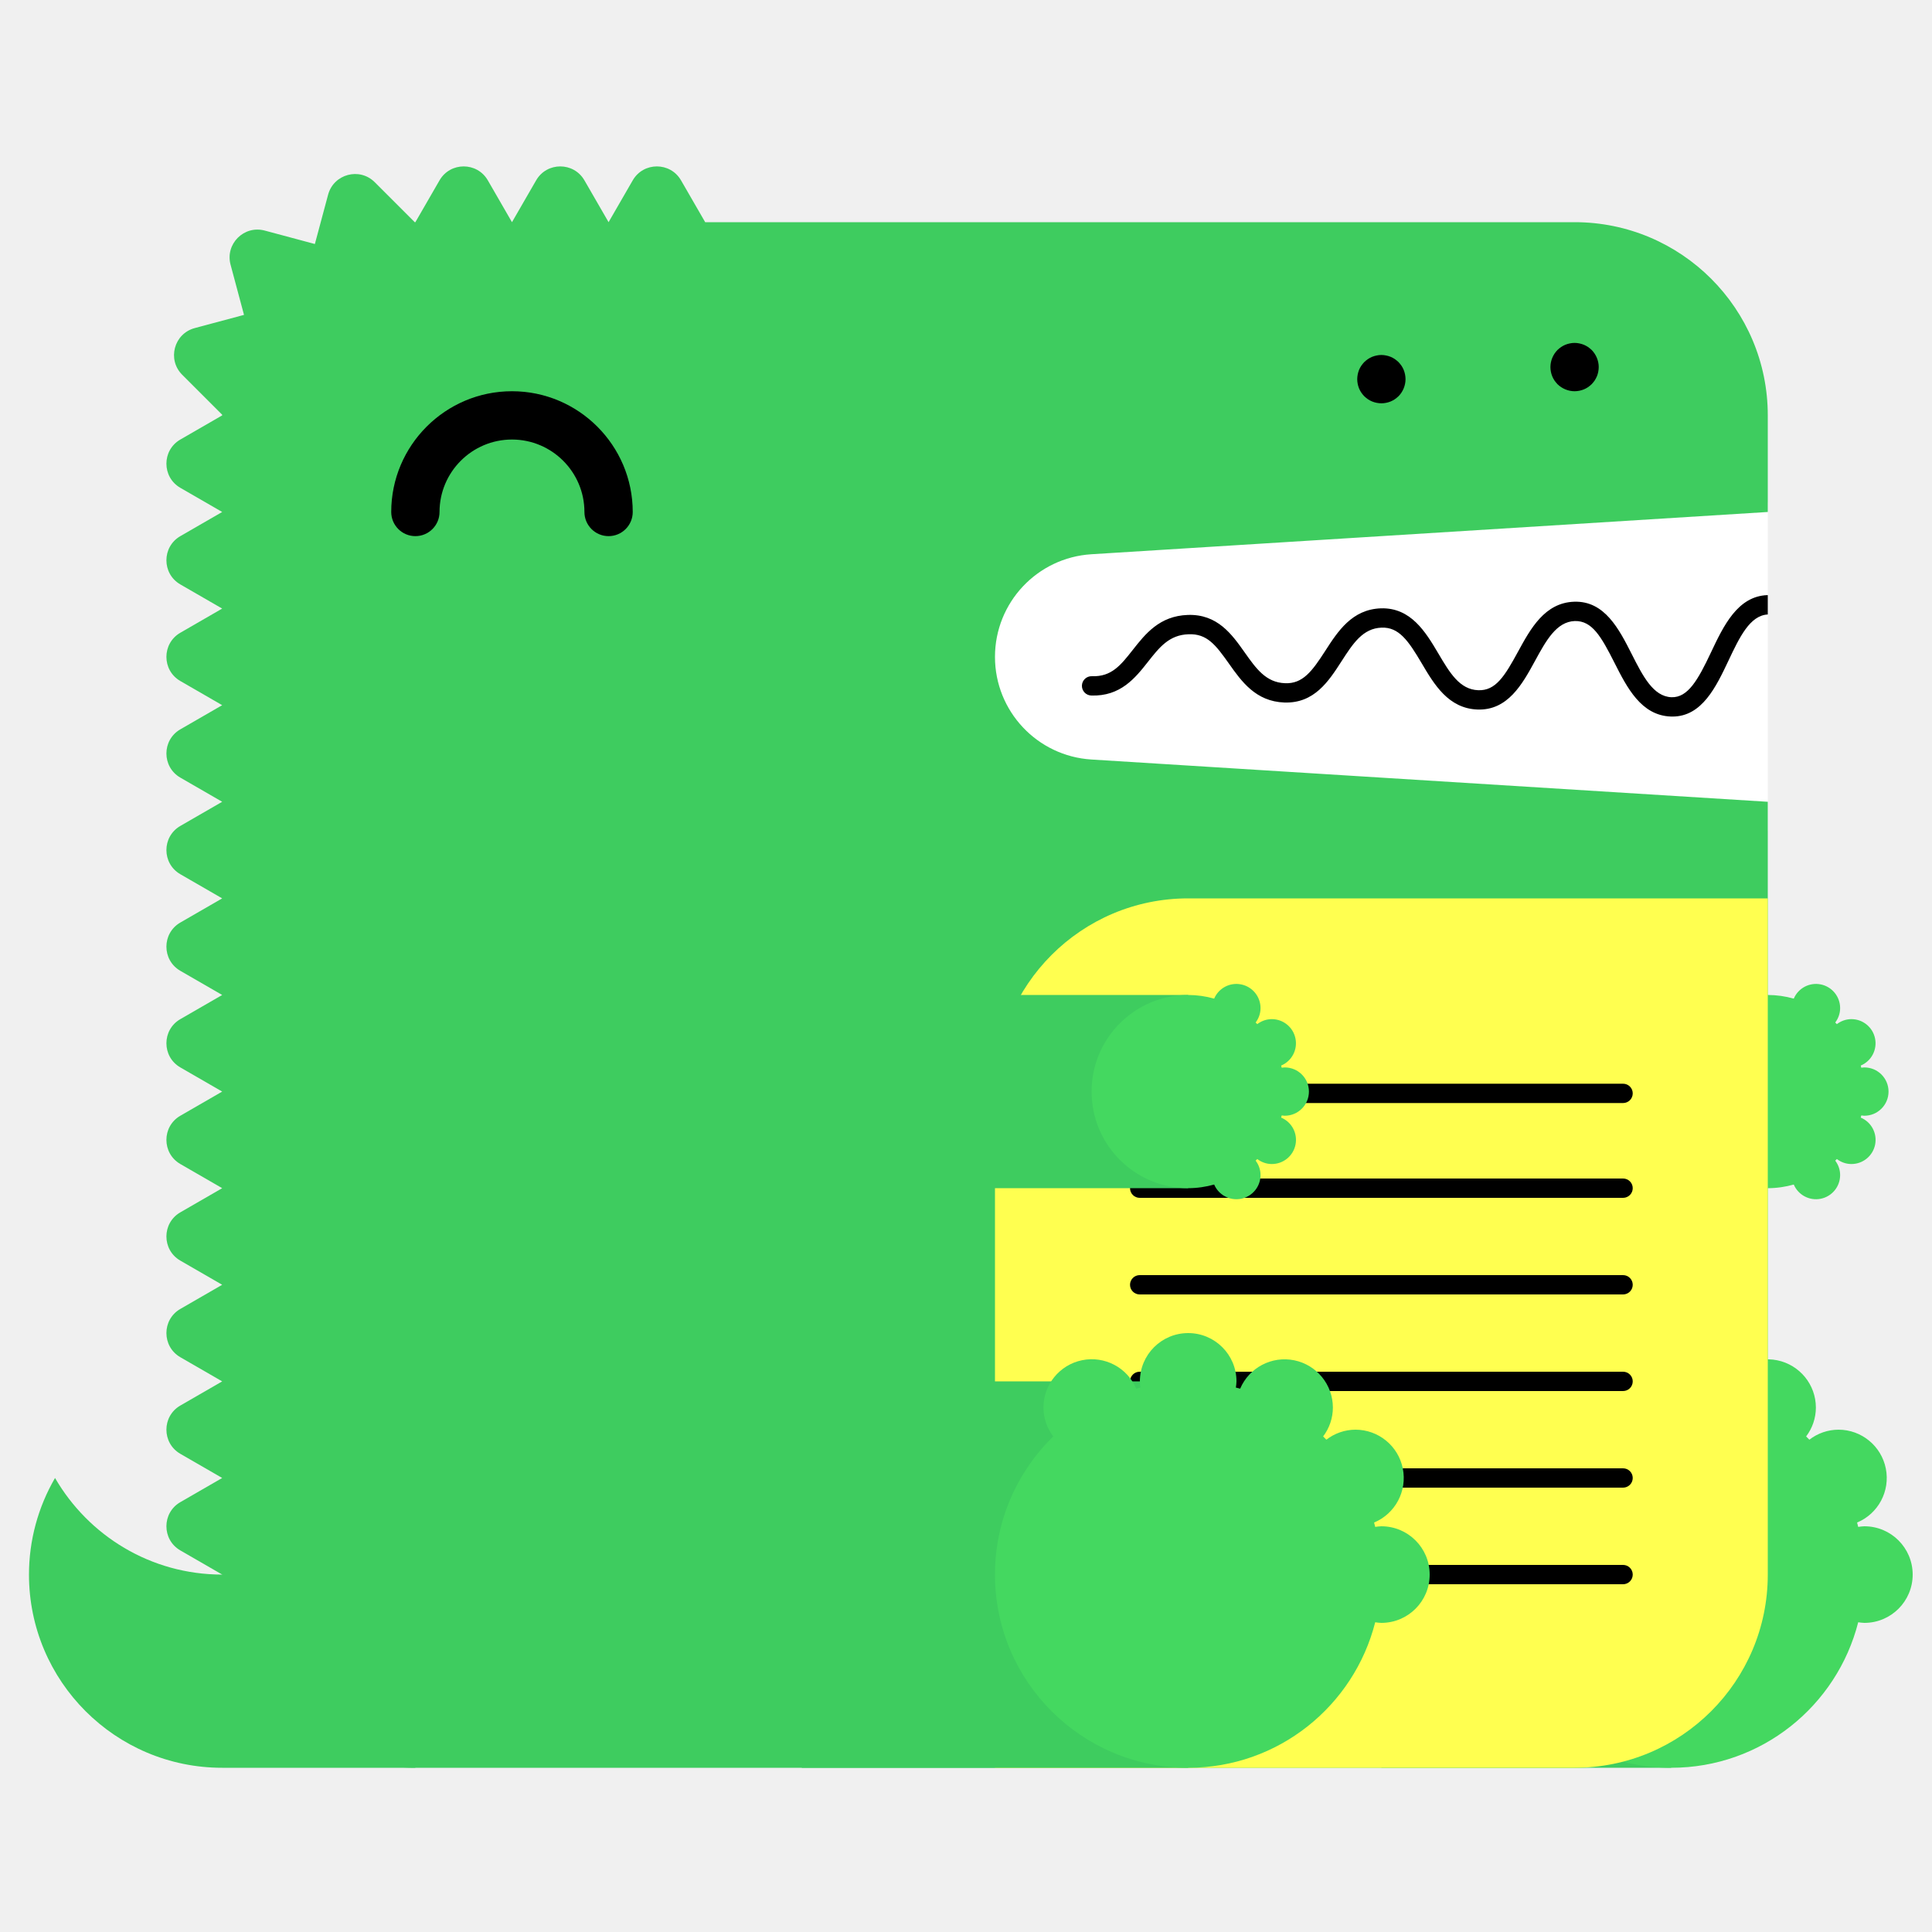
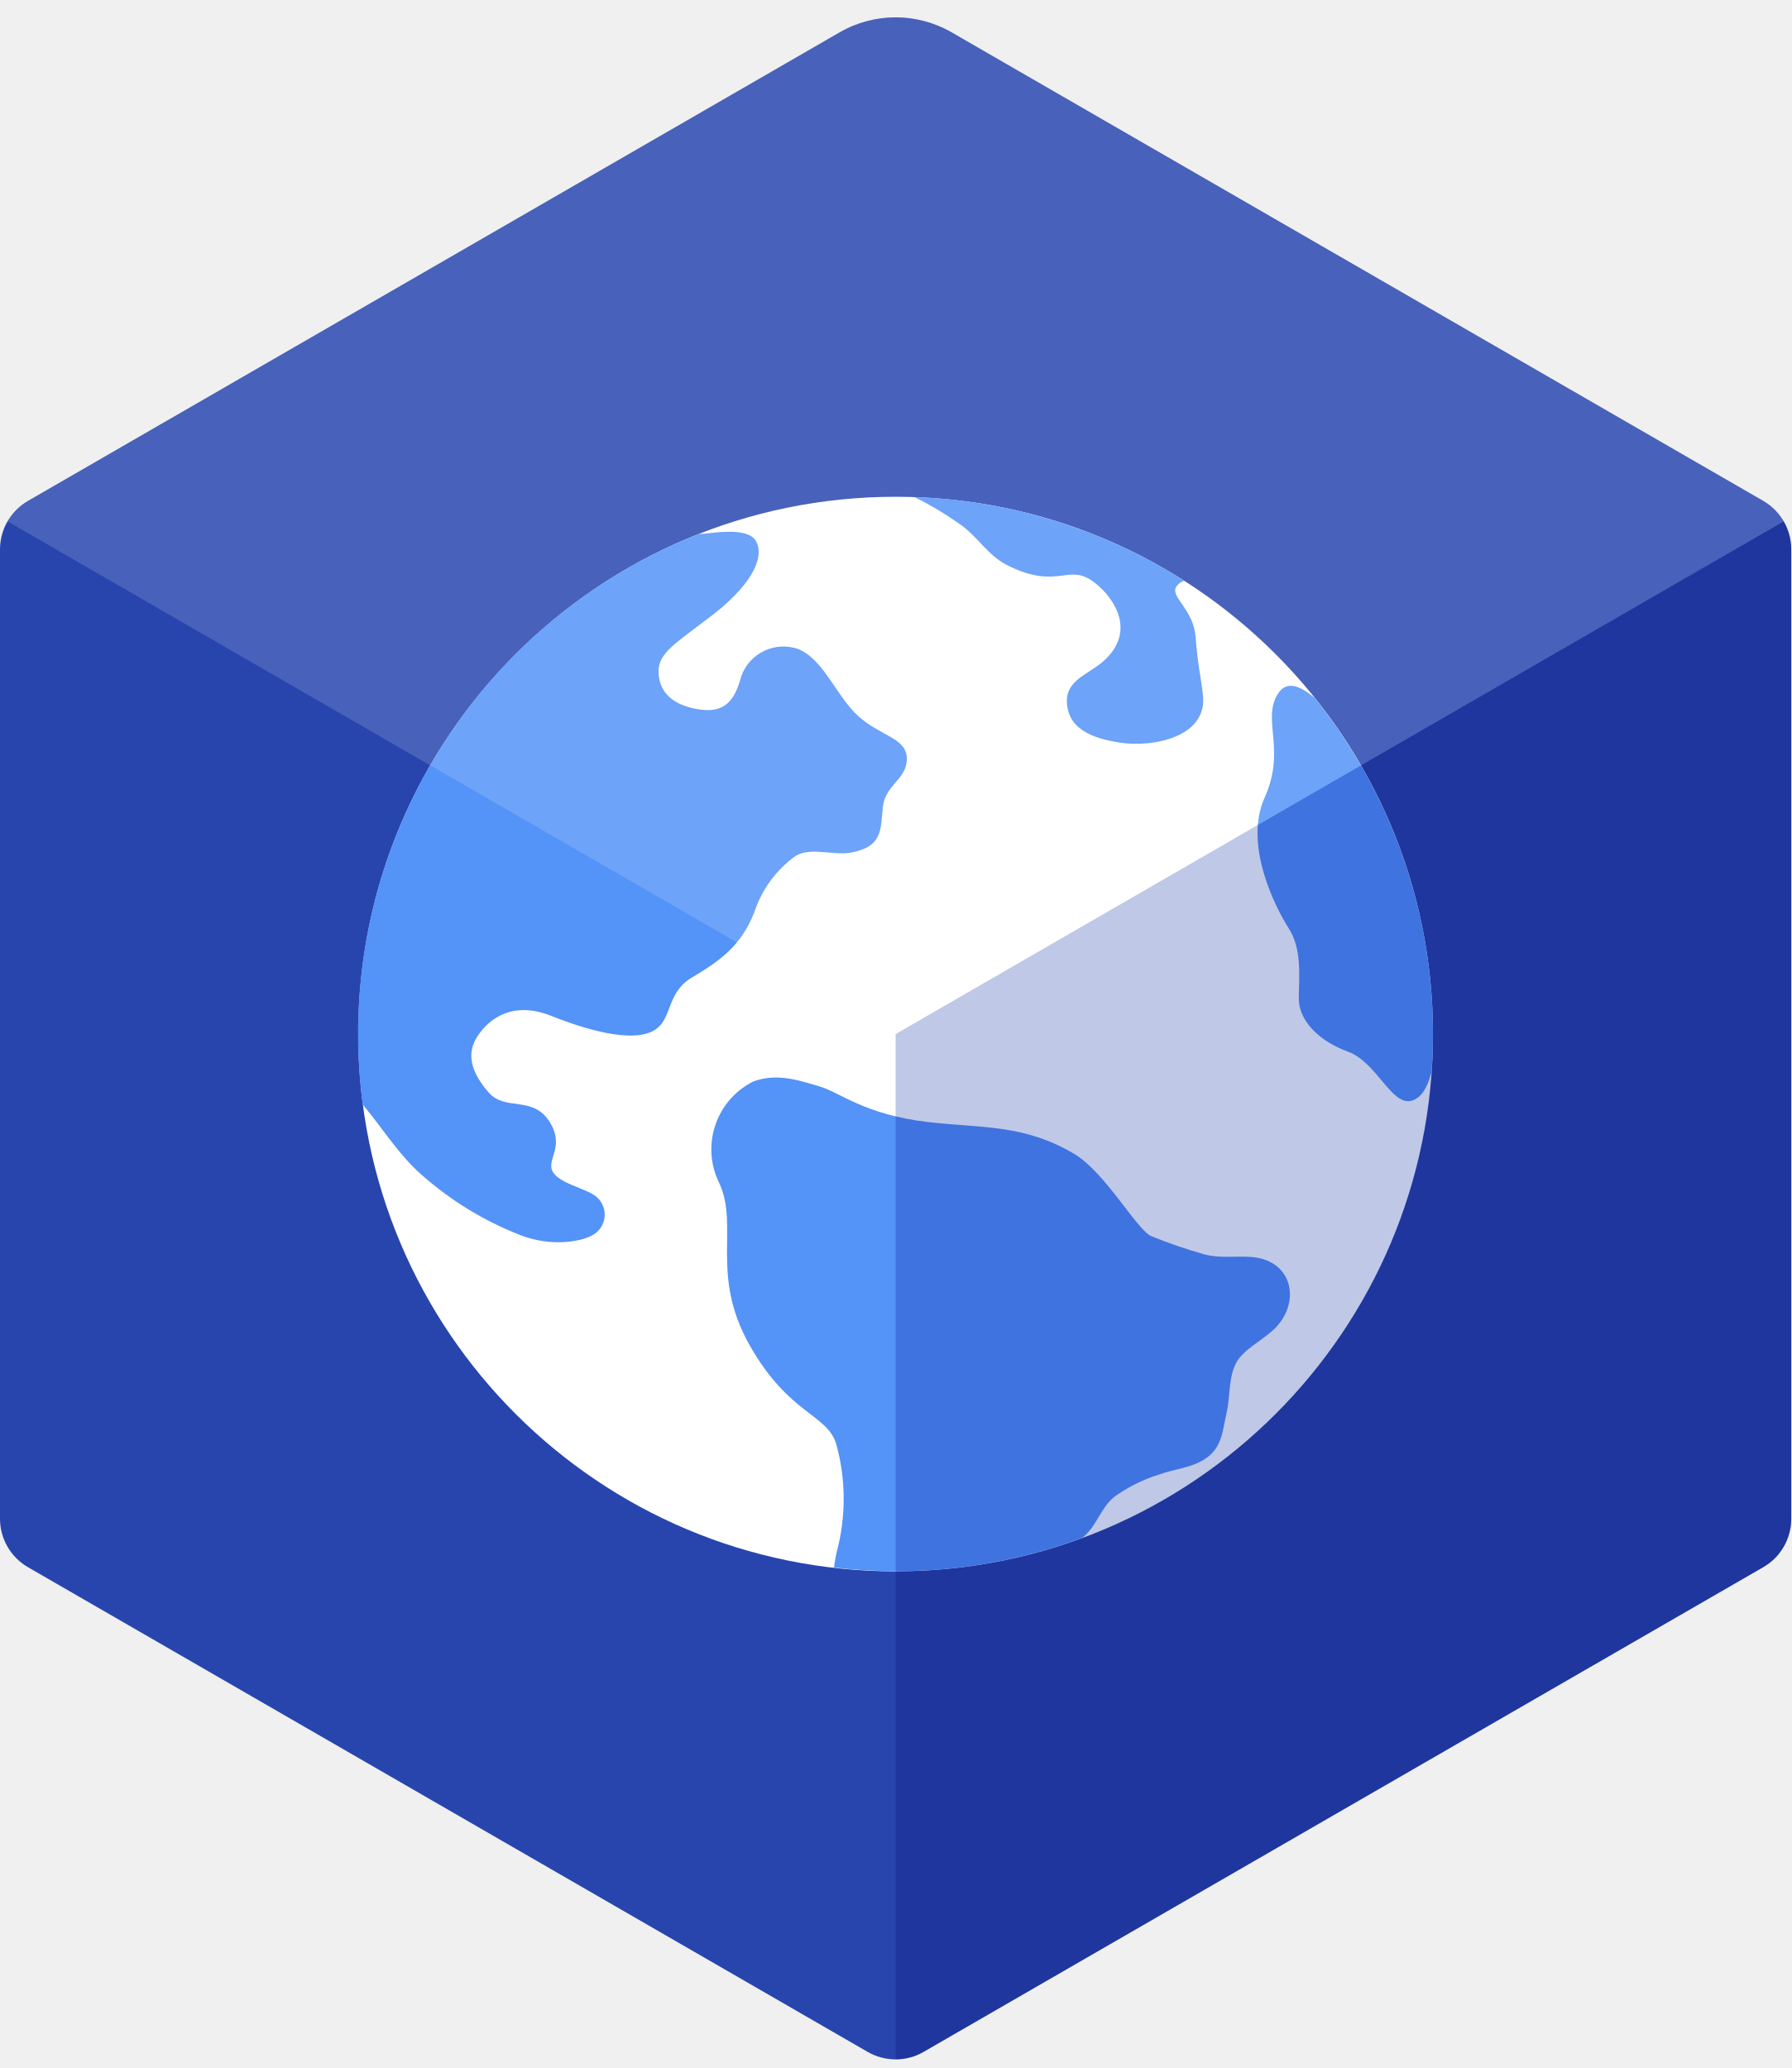
- <svg xmlns="http://www.w3.org/2000/svg" width="200" height="200" viewBox="0 0 200 200">
-   <g fill="none" fill-rule="evenodd">
-     <path fill="#FFF" d="M99 52h84v34H99z" />
-     <path d="M23 163c-7.398 0-13.843-4.027-17.303-10A19.886 19.886 0 0 0 3 163c0 11.046 8.954 20 20 20h20v-20H23z" fill="#3ECC5F" />
-     <path d="M112.98 57.376L183 53V43c0-11.046-8.954-20-20-20H73l-2.5-4.33c-1.112-1.925-3.889-1.925-5 0L63 23l-2.5-4.33c-1.111-1.925-3.889-1.925-5 0L53 23l-2.5-4.33c-1.111-1.925-3.889-1.925-5 0L43 23c-.022 0-.042.003-.065.003l-4.142-4.141c-1.57-1.571-4.252-.853-4.828 1.294l-1.369 5.104-5.192-1.392c-2.148-.575-4.111 1.389-3.535 3.536l1.39 5.193-5.102 1.367c-2.148.576-2.867 3.259-1.296 4.83l4.142 4.142c0 .021-.003.042-.003.064l-4.33 2.5c-1.925 1.111-1.925 3.889 0 5L23 53l-4.33 2.5c-1.925 1.111-1.925 3.889 0 5L23 63l-4.33 2.5c-1.925 1.111-1.925 3.889 0 5L23 73l-4.33 2.5c-1.925 1.111-1.925 3.889 0 5L23 83l-4.33 2.5c-1.925 1.111-1.925 3.889 0 5L23 93l-4.33 2.5c-1.925 1.111-1.925 3.889 0 5L23 103l-4.33 2.5c-1.925 1.111-1.925 3.889 0 5L23 113l-4.33 2.5c-1.925 1.111-1.925 3.889 0 5L23 123l-4.33 2.5c-1.925 1.111-1.925 3.889 0 5L23 133l-4.33 2.5c-1.925 1.111-1.925 3.889 0 5L23 143l-4.33 2.5c-1.925 1.111-1.925 3.889 0 5L23 153l-4.33 2.5c-1.925 1.111-1.925 3.889 0 5L23 163c0 11.046 8.954 20 20 20h120c11.046 0 20-8.954 20-20V83l-70.02-4.376A10.645 10.645 0 0 1 103 68c0-5.621 4.37-10.273 9.98-10.624" fill="#3ECC5F" />
-     <path fill="#3ECC5F" d="M143 183h30v-40h-30z" />
-     <path d="M193 158c-.219 0-.428.037-.639.064-.038-.15-.074-.301-.116-.451A5 5 0 0 0 190.32 148a4.96 4.96 0 0 0-3.016 1.036 26.531 26.531 0 0 0-.335-.336 4.955 4.955 0 0 0 1.011-2.987 5 5 0 0 0-9.599-1.959c-.148-.042-.297-.077-.445-.115.027-.211.064-.42.064-.639a5 5 0 0 0-5-5 5 5 0 0 0-5 5c0 .219.037.428.064.639-.148.038-.297.073-.445.115a4.998 4.998 0 0 0-9.599 1.959c0 1.125.384 2.151 1.011 2.987-3.717 3.632-6.031 8.693-6.031 14.3 0 11.046 8.954 20 20 20 9.339 0 17.16-6.41 19.361-15.064.211.027.42.064.639.064a5 5 0 0 0 5-5 5 5 0 0 0-5-5" fill="#44D860" />
-     <path fill="#3ECC5F" d="M153 123h30v-20h-30z" />
-     <path d="M193 115.5a2.5 2.5 0 1 0 0-5c-.109 0-.214.019-.319.032-.02-.075-.037-.15-.058-.225a2.501 2.501 0 0 0-.963-4.807c-.569 0-1.088.197-1.508.518a6.653 6.653 0 0 0-.168-.168c.314-.417.506-.931.506-1.494a2.5 2.5 0 0 0-4.8-.979A9.987 9.987 0 0 0 183 103c-5.522 0-10 4.478-10 10s4.478 10 10 10c.934 0 1.833-.138 2.69-.377a2.5 2.5 0 0 0 4.8-.979c0-.563-.192-1.077-.506-1.494.057-.055.113-.111.168-.168.42.321.939.518 1.508.518a2.5 2.5 0 0 0 .963-4.807c.021-.074.038-.15.058-.225.105.013.21.032.319.032" fill="#44D860" />
-     <path d="M63 55.5a2.5 2.5 0 0 1-2.5-2.5c0-4.136-3.364-7.5-7.5-7.5s-7.5 3.364-7.5 7.5a2.5 2.5 0 1 1-5 0c0-6.893 5.607-12.5 12.5-12.5S65.5 46.107 65.5 53a2.5 2.5 0 0 1-2.5 2.5" fill="#000" />
-     <path d="M103 183h60c11.046 0 20-8.954 20-20V93h-60c-11.046 0-20 8.954-20 20v70z" fill="#FFFF50" />
-     <path d="M168.02 124h-50.04a1 1 0 1 1 0-2h50.04a1 1 0 1 1 0 2m0 20h-50.04a1 1 0 1 1 0-2h50.04a1 1 0 1 1 0 2m0 20h-50.04a1 1 0 1 1 0-2h50.04a1 1 0 1 1 0 2m0-49.814h-50.04a1 1 0 1 1 0-2h50.04a1 1 0 1 1 0 2m0 19.814h-50.04a1 1 0 1 1 0-2h50.04a1 1 0 1 1 0 2m0 20h-50.04a1 1 0 1 1 0-2h50.04a1 1 0 1 1 0 2M183 61.611c-.012 0-.022-.006-.034-.005-3.09.105-4.552 3.196-5.842 5.923-1.346 2.85-2.387 4.703-4.093 4.647-1.889-.068-2.969-2.202-4.113-4.46-1.314-2.594-2.814-5.536-5.963-5.426-3.046.104-4.513 2.794-5.807 5.167-1.377 2.528-2.314 4.065-4.121 3.994-1.927-.07-2.951-1.805-4.136-3.813-1.321-2.236-2.848-4.75-5.936-4.664-2.994.103-4.465 2.385-5.763 4.4-1.373 2.13-2.335 3.428-4.165 3.351-1.973-.07-2.992-1.51-4.171-3.177-1.324-1.873-2.816-3.993-5.895-3.89-2.928.1-4.399 1.97-5.696 3.618-1.232 1.564-2.194 2.802-4.229 2.724a1 1 0 0 0-.072 2c3.017.101 4.545-1.8 5.872-3.487 1.177-1.496 2.193-2.787 4.193-2.855 1.926-.082 2.829 1.115 4.195 3.045 1.297 1.834 2.769 3.914 5.731 4.021 3.103.104 4.596-2.215 5.918-4.267 1.182-1.834 2.202-3.417 4.15-3.484 1.793-.067 2.769 1.35 4.145 3.681 1.297 2.197 2.766 4.686 5.787 4.796 3.125.108 4.634-2.62 5.949-5.035 1.139-2.088 2.214-4.06 4.119-4.126 1.793-.042 2.728 1.595 4.111 4.33 1.292 2.553 2.757 5.445 5.825 5.556l.169.003c3.064 0 4.518-3.075 5.805-5.794 1.139-2.41 2.217-4.68 4.067-4.773v-2z" fill="#000" />
-     <path fill="#3ECC5F" d="M83 183h40v-40H83z" />
-     <path d="M143 158c-.219 0-.428.037-.639.064-.038-.15-.074-.301-.116-.451A5 5 0 0 0 140.32 148a4.96 4.96 0 0 0-3.016 1.036 26.531 26.531 0 0 0-.335-.336 4.955 4.955 0 0 0 1.011-2.987 5 5 0 0 0-9.599-1.959c-.148-.042-.297-.077-.445-.115.027-.211.064-.42.064-.639a5 5 0 0 0-5-5 5 5 0 0 0-5 5c0 .219.037.428.064.639-.148.038-.297.073-.445.115a4.998 4.998 0 0 0-9.599 1.959c0 1.125.384 2.151 1.011 2.987-3.717 3.632-6.031 8.693-6.031 14.3 0 11.046 8.954 20 20 20 9.339 0 17.16-6.41 19.361-15.064.211.027.42.064.639.064a5 5 0 0 0 5-5 5 5 0 0 0-5-5" fill="#44D860" />
-     <path fill="#3ECC5F" d="M83 123h40v-20H83z" />
-     <path d="M133 115.5a2.5 2.5 0 1 0 0-5c-.109 0-.214.019-.319.032-.02-.075-.037-.15-.058-.225a2.501 2.501 0 0 0-.963-4.807c-.569 0-1.088.197-1.508.518a6.653 6.653 0 0 0-.168-.168c.314-.417.506-.931.506-1.494a2.5 2.5 0 0 0-4.8-.979A9.987 9.987 0 0 0 123 103c-5.522 0-10 4.478-10 10s4.478 10 10 10c.934 0 1.833-.138 2.69-.377a2.5 2.5 0 0 0 4.8-.979c0-.563-.192-1.077-.506-1.494.057-.055.113-.111.168-.168.42.321.939.518 1.508.518a2.5 2.5 0 0 0 .963-4.807c.021-.074.038-.15.058-.225.105.013.21.032.319.032" fill="#44D860" />
-     <path d="M143 41.75c-.16 0-.33-.02-.49-.05a2.52 2.52 0 0 1-.47-.14c-.15-.06-.29-.14-.431-.23-.13-.09-.259-.2-.38-.31-.109-.12-.219-.24-.309-.38s-.17-.28-.231-.43a2.619 2.619 0 0 1-.189-.96c0-.16.02-.33.05-.49.03-.16.08-.31.139-.47.061-.15.141-.29.231-.43.09-.13.2-.26.309-.38.121-.11.25-.22.38-.31.141-.09.281-.17.431-.23.149-.06.31-.11.47-.14.32-.07.65-.07.98 0 .159.03.32.08.47.14.149.06.29.14.43.23.13.09.259.2.38.31.11.12.22.25.31.38.09.14.17.28.23.43.06.16.11.31.14.47.029.16.05.33.05.49 0 .66-.271 1.31-.73 1.77-.121.11-.25.22-.38.31-.14.09-.281.17-.43.23a2.565 2.565 0 0 1-.96.19m20-1.25c-.66 0-1.3-.27-1.771-.73a3.802 3.802 0 0 1-.309-.38c-.09-.14-.17-.28-.231-.43a2.619 2.619 0 0 1-.189-.96c0-.66.27-1.3.729-1.77.121-.11.25-.22.38-.31.141-.09.281-.17.431-.23.149-.06.31-.11.47-.14.32-.07.66-.07.98 0 .159.03.32.08.47.14.149.06.29.14.43.23.13.09.259.2.38.31.459.47.73 1.11.73 1.77 0 .16-.021.33-.05.49-.03.16-.08.32-.14.47-.07.15-.14.29-.23.43-.09.13-.2.26-.31.38-.121.11-.25.22-.38.31-.14.09-.281.17-.43.23a2.565 2.565 0 0 1-.96.19" fill="#000" />
+ <svg xmlns="http://www.w3.org/2000/svg" width="160" height="184.75" viewBox="0 0 160 184.75">
+   <defs>
+     <style>.cls-1{fill:none;}.cls-2{isolation:isolate;}.cls-3,.cls-7{fill:#2845ae;}.cls-4,.cls-8{fill:#fff;}.cls-5{fill:#5493f7;}.cls-6{clip-path:url(#clip-path);}.cls-7{opacity:0.3;mix-blend-mode:multiply;}.cls-8{opacity:0.15;}</style>
+     <clipPath id="clip-path" transform="translate(0 1.55)">
+       <path class="cls-1" d="M75,1.34,2.5,43.2A5,5,0,0,0,0,47.53v86.6a5,5,0,0,0,2.5,4.33l75,43.3a5,5,0,0,0,5,0l75-43.3a5,5,0,0,0,2.5-4.33V47.53a5,5,0,0,0-2.5-4.33L85,1.34A10,10,0,0,0,75,1.34Z" />
+     </clipPath>
+   </defs>
+   <g class="cls-2">
+     <g id="Layer_2" data-name="Layer 2">
+       <g id="Osmosis_Jigu">
+         <path class="cls-3" d="M75,1.34,2.5,43.2A5,5,0,0,0,0,47.53v86.6a5,5,0,0,0,2.5,4.33l75,43.3a5,5,0,0,0,5,0l75-43.3a5,5,0,0,0,2.5-4.33V47.53a5,5,0,0,0-2.5-4.33L85,1.34A10,10,0,0,0,75,1.34Z" transform="translate(0 1.55)" />
+         <circle class="cls-4" cx="80" cy="92.38" r="48" />
+         <path class="cls-5" d="M99.51,132.19a13.74,13.74,0,0,1,4-2c1.44-.53,2.86-.58,4.12-1.4,1.54-1,1.55-2.45,1.94-4.15.33-1.45.15-3.13.85-4.44.61-1.13,2.19-1.94,3.2-2.83,2.64-2.32,2-6.3-1.8-6.62-1.48-.12-2.8.15-4.29-.25a45.17,45.17,0,0,1-4.68-1.61c-1.26-.5-4.09-5.66-6.86-7.33-4.5-2.7-8.31-2.31-13.11-2.87C77.09,98,75,96,73.14,95.49c-1.36-.38-3.66-1.28-5.88-.41a6.78,6.78,0,0,0-3,9.09c1.76,3.86-.85,8.16,2.69,14.44s7,6.15,7.77,8.93a18.44,18.44,0,0,1,.16,9,12.65,12.65,0,0,0-.38,1.95,47.66,47.66,0,0,0,22.17-2.65c.09-.08.2-.16.28-.24C98,134.6,98.39,133.11,99.51,132.19Z" transform="translate(0 1.55)" />
+         <path class="cls-5" d="M117.43,60.8c-1-.84-2.47-1.81-3.35-.26-1.33,2.33.79,4.93-1.12,9.17s1,9.88,2.16,11.69.92,4.14.89,6.19,1.83,3.88,4.39,4.81,3.87,4.81,5.64,4.4c1.06-.25,1.59-1.58,1.84-2.66A47.88,47.88,0,0,0,117.43,60.8Z" transform="translate(0 1.55)" />
+         <path class="cls-5" d="M90.33,49.12c4.31,2,5.12-.44,7.47,1.4,1.78,1.39,3.82,4.48.57,7.16C97,58.81,94.71,59.4,95.43,62c.4,1.45,1.84,2.4,4.71,2.81s7.73-.51,7.31-4.26c-.17-1.58-.48-2.78-.65-5.16S104.7,51.87,105,51a1.19,1.19,0,0,1,.79-.66,48.07,48.07,0,0,0-24.12-7.49,28.79,28.79,0,0,1,3.81,2.25C87.57,46.47,88.08,48.11,90.33,49.12Z" transform="translate(0 1.55)" />
+         <path class="cls-5" d="M53.13,108.67a2.09,2.09,0,0,0-.22-3.55c-1-.58-2.87-1-3.49-1.91-.75-1.15,1.14-2.24-.35-4.57s-3.93-.91-5.39-2.56-2.16-3.38-1-5.1,3.3-3.07,6.54-1.78,7.05,2.34,9,1.41,1.15-3.38,3.58-4.83,4.38-2.77,5.58-5.84a10.08,10.08,0,0,1,3.65-5c1.33-.87,3.53,0,5.07-.34,2.85-.56,2.53-2.17,2.77-4.12S81,68.09,81,66.23s-2.34-2-4.33-3.8-3.08-5.07-5.38-6a4,4,0,0,0-5.07,2.41c-.54,2-1.34,3.33-3.67,3-1.94-.26-3.7-1.19-3.73-3.39,0-1.67,1.49-2.51,4.75-5s4.77-5,4-6.58-4.64-.61-5.1-.73a48,48,0,0,0-30.07,51c1.48,1.69,3.2,4.51,5.38,6.37a29.5,29.5,0,0,0,8.59,5.24C49.33,109.94,52.19,109.34,53.13,108.67Z" transform="translate(0 1.55)" />
+         <g class="cls-6">
+           <polygon class="cls-7" points="160 138.56 160 46.19 80 92.38 80 184.75 160 138.56" />
+           <polygon class="cls-8" points="0 46.19 80 92.38 160 46.19 80 0 0 46.19" />
+         </g>
+       </g>
+     </g>
  </g>
</svg>
